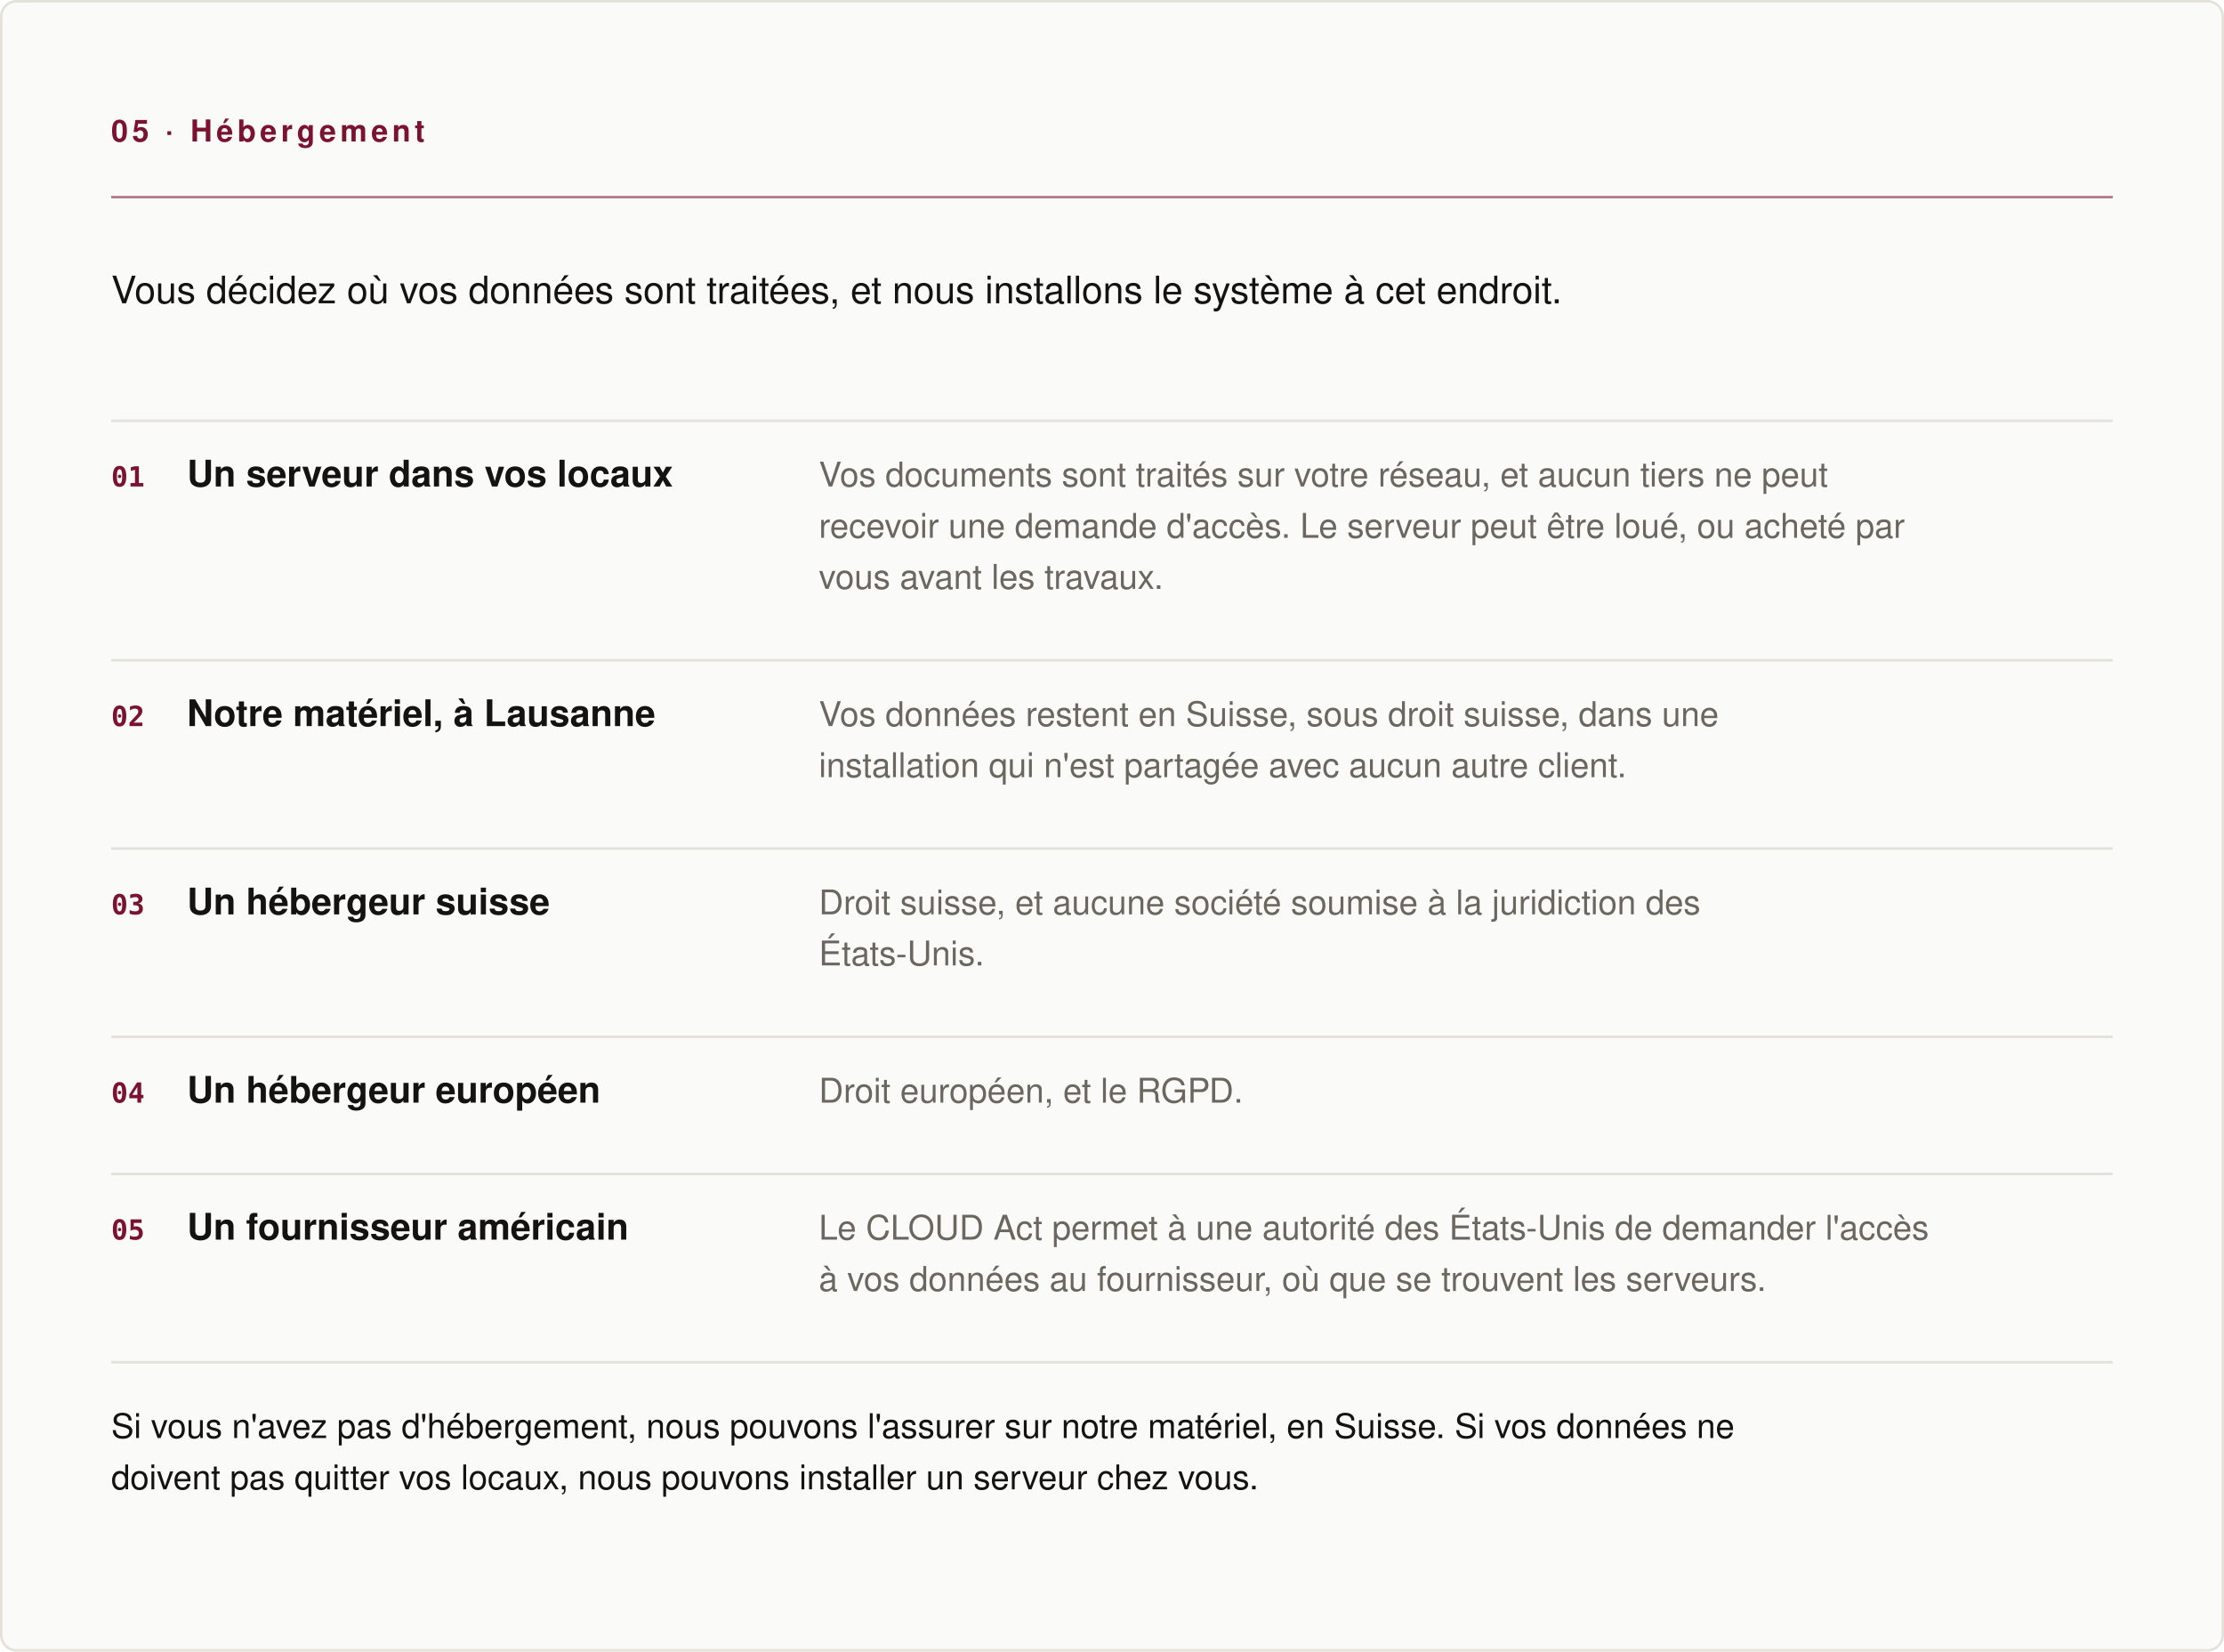
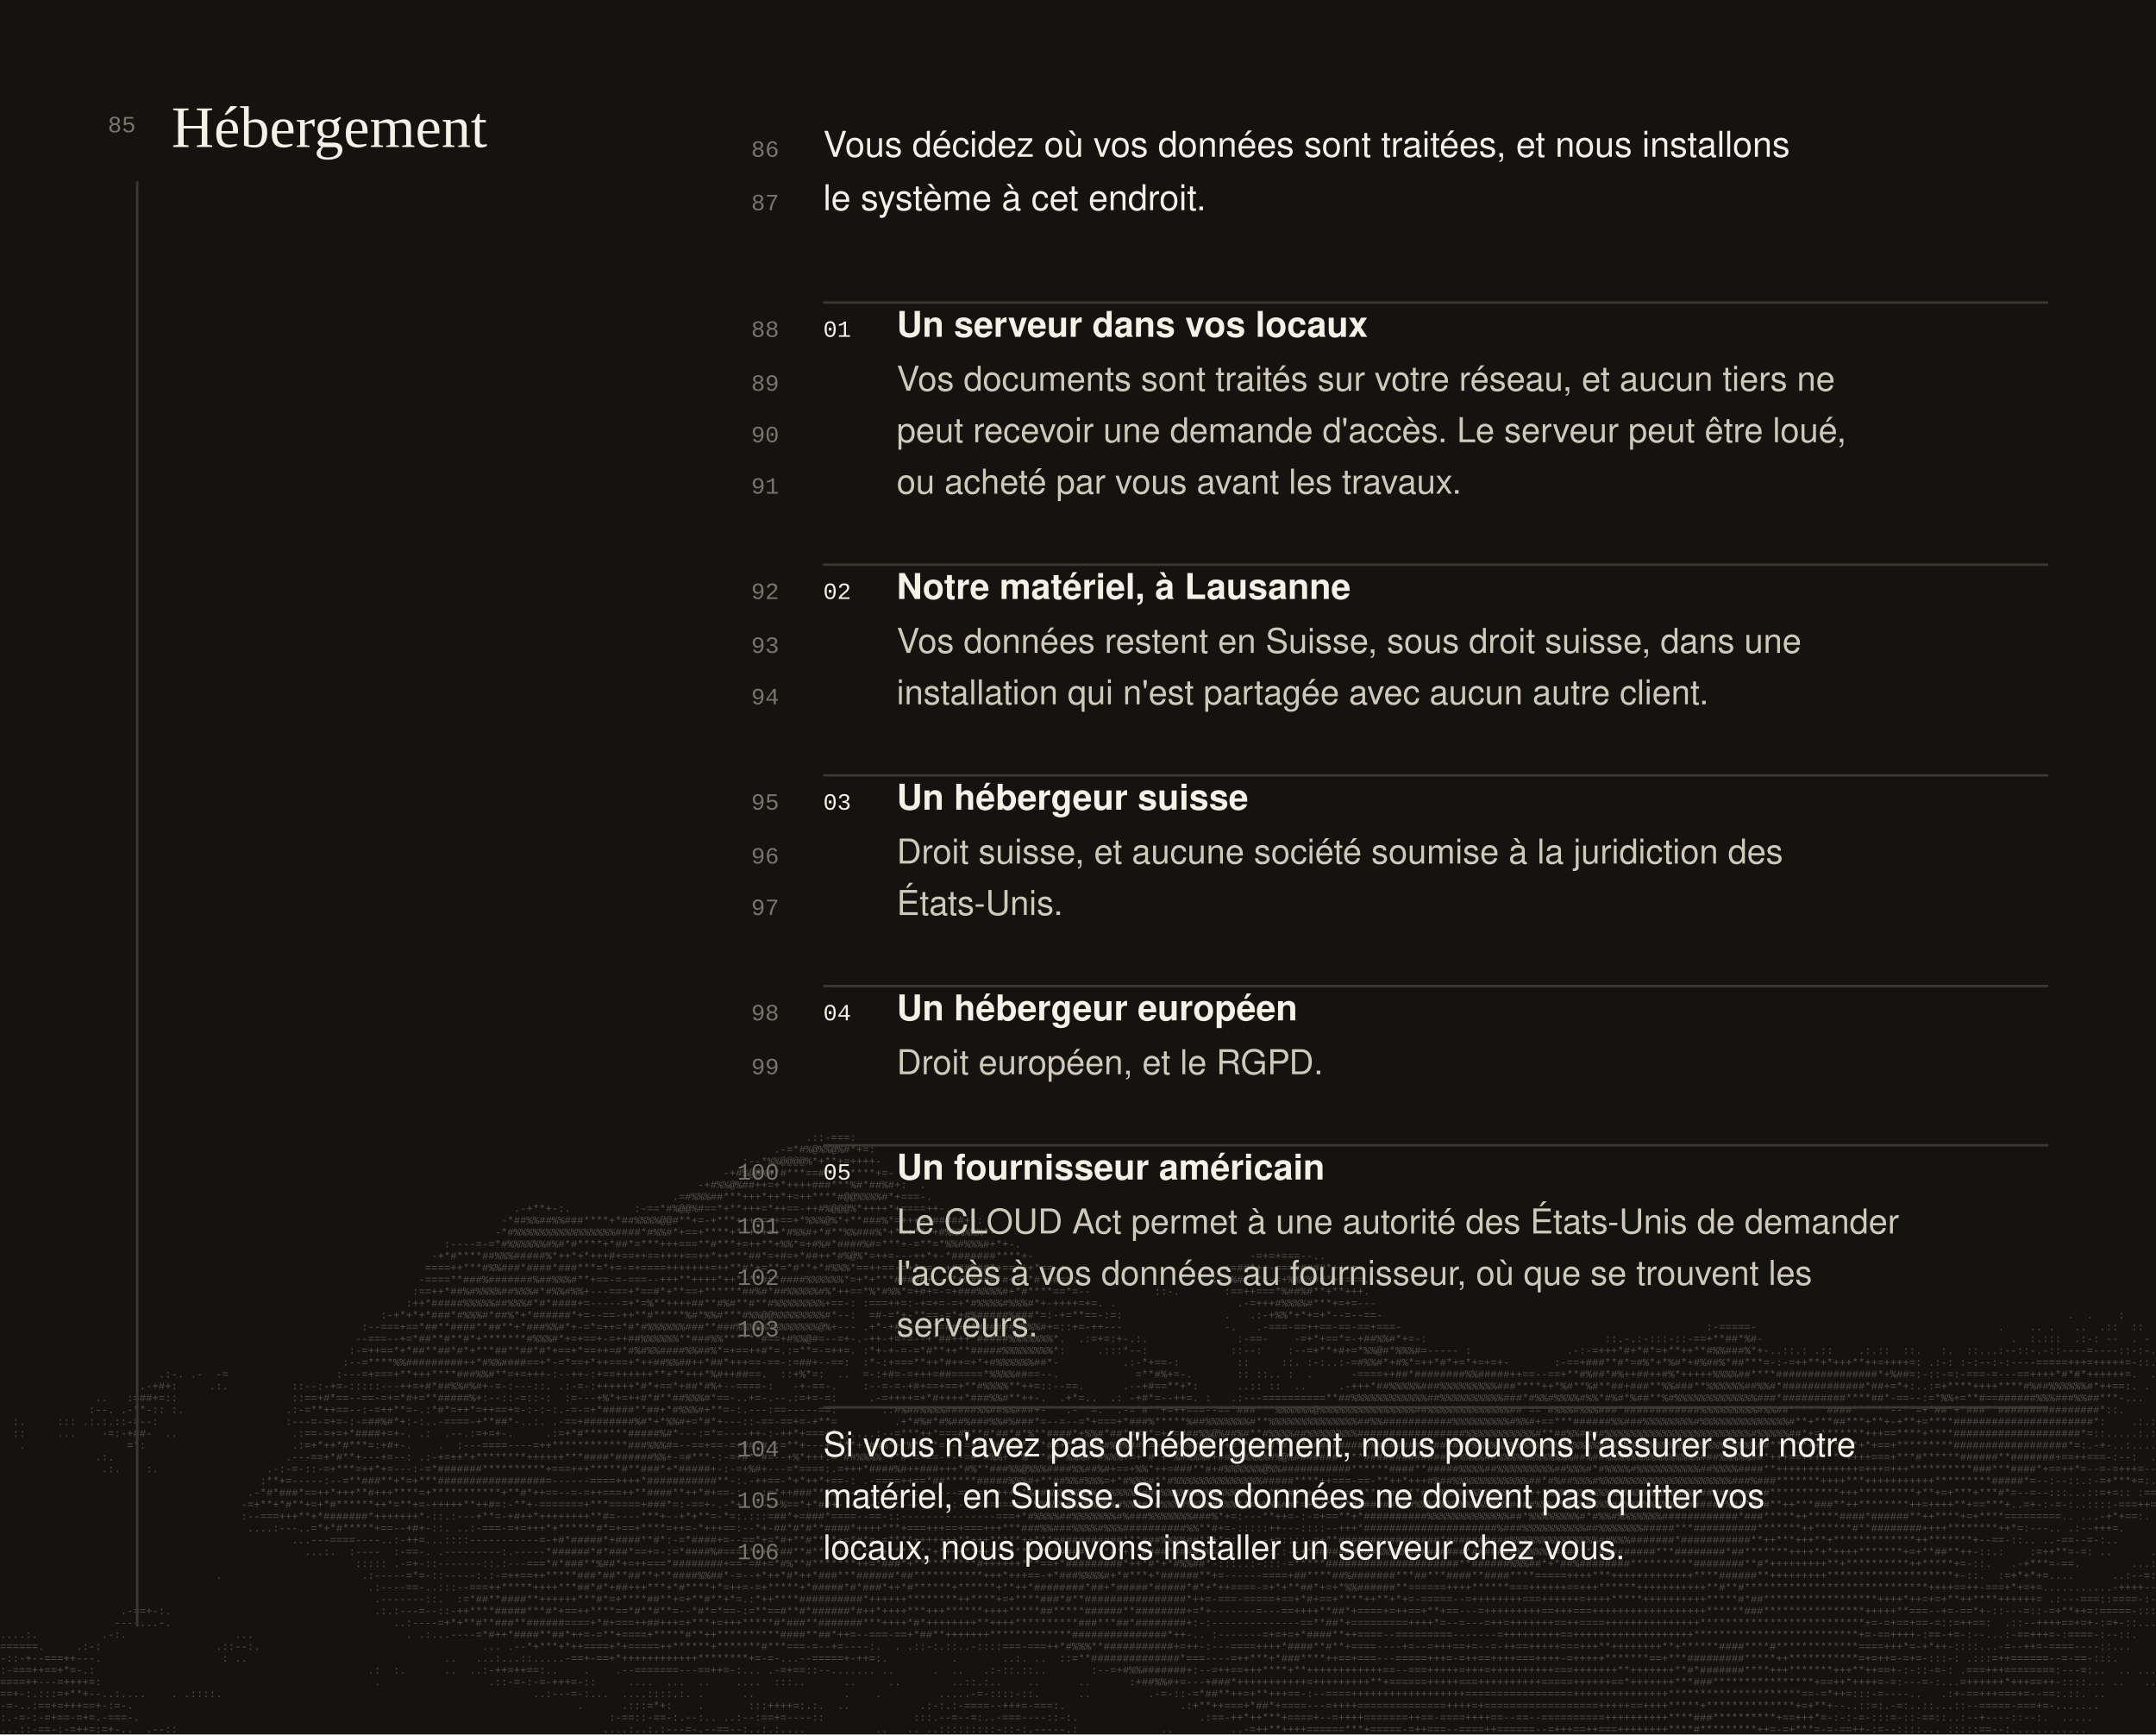
- <svg xmlns="http://www.w3.org/2000/svg" width="880" height="653.5" viewBox="0 0 880 653.5" role="img" aria-label="Hébergement">
-   <rect x="0.5" y="0.5" width="879" height="652.5" rx="6" fill="#FAFAF9" stroke="#E4E1DB" />
-   <text x="44" y="56.0" font-family="'IBM Plex Sans',-apple-system,'Segoe UI',Helvetica,Arial,sans-serif" font-size="12" font-weight="600" fill="#7A1230" text-anchor="start" letter-spacing="1.6">05 · Hébergement</text>
-   <line x1="44" y1="78" x2="836" y2="78" stroke="#7A1230" stroke-width="1" opacity=".55" />
-   <text x="44" y="120.0" font-family="'IBM Plex Sans',-apple-system,'Segoe UI',Helvetica,Arial,sans-serif" font-size="15" font-weight="400" fill="#14130F" text-anchor="start">Vous décidez où vos données sont traitées, et nous installons le système à cet endroit.</text>
-   <line x1="44" y1="166.5" x2="836" y2="166.5" stroke="#E4E1DB" />
-   <text x="44" y="192.5" font-family="'IBM Plex Mono',ui-monospace,SFMono-Regular,Menlo,Consolas,monospace" font-size="11" font-weight="600" fill="#7A1230" text-anchor="start">01</text>
-   <text x="74" y="192.5" font-family="'IBM Plex Sans',-apple-system,'Segoe UI',Helvetica,Arial,sans-serif" font-size="14.5" font-weight="600" fill="#14130F" text-anchor="start">Un serveur dans vos locaux</text>
-   <text x="324" y="192.5" font-family="'IBM Plex Sans',-apple-system,'Segoe UI',Helvetica,Arial,sans-serif" font-size="13.5" font-weight="400" fill="#6B675F" text-anchor="start">Vos documents sont traités sur votre réseau, et aucun tiers ne peut</text>
-   <text x="324" y="212.8" font-family="'IBM Plex Sans',-apple-system,'Segoe UI',Helvetica,Arial,sans-serif" font-size="13.5" font-weight="400" fill="#6B675F" text-anchor="start">recevoir une demande d'accès. Le serveur peut être loué, ou acheté par</text>
-   <text x="324" y="233.0" font-family="'IBM Plex Sans',-apple-system,'Segoe UI',Helvetica,Arial,sans-serif" font-size="13.5" font-weight="400" fill="#6B675F" text-anchor="start">vous avant les travaux.</text>
-   <line x1="44" y1="261.25" x2="836" y2="261.25" stroke="#E4E1DB" />
-   <text x="44" y="287.3" font-family="'IBM Plex Mono',ui-monospace,SFMono-Regular,Menlo,Consolas,monospace" font-size="11" font-weight="600" fill="#7A1230" text-anchor="start">02</text>
-   <text x="74" y="287.3" font-family="'IBM Plex Sans',-apple-system,'Segoe UI',Helvetica,Arial,sans-serif" font-size="14.5" font-weight="600" fill="#14130F" text-anchor="start">Notre matériel, à Lausanne</text>
-   <text x="324" y="287.3" font-family="'IBM Plex Sans',-apple-system,'Segoe UI',Helvetica,Arial,sans-serif" font-size="13.5" font-weight="400" fill="#6B675F" text-anchor="start">Vos données restent en Suisse, sous droit suisse, dans une</text>
-   <text x="324" y="307.5" font-family="'IBM Plex Sans',-apple-system,'Segoe UI',Helvetica,Arial,sans-serif" font-size="13.5" font-weight="400" fill="#6B675F" text-anchor="start">installation qui n'est partagée avec aucun autre client.</text>
-   <line x1="44" y1="335.75" x2="836" y2="335.75" stroke="#E4E1DB" />
-   <text x="44" y="361.8" font-family="'IBM Plex Mono',ui-monospace,SFMono-Regular,Menlo,Consolas,monospace" font-size="11" font-weight="600" fill="#7A1230" text-anchor="start">03</text>
-   <text x="74" y="361.8" font-family="'IBM Plex Sans',-apple-system,'Segoe UI',Helvetica,Arial,sans-serif" font-size="14.5" font-weight="600" fill="#14130F" text-anchor="start">Un hébergeur suisse</text>
-   <text x="324" y="361.8" font-family="'IBM Plex Sans',-apple-system,'Segoe UI',Helvetica,Arial,sans-serif" font-size="13.5" font-weight="400" fill="#6B675F" text-anchor="start">Droit suisse, et aucune société soumise à la juridiction des</text>
-   <text x="324" y="382.0" font-family="'IBM Plex Sans',-apple-system,'Segoe UI',Helvetica,Arial,sans-serif" font-size="13.5" font-weight="400" fill="#6B675F" text-anchor="start">États-Unis.</text>
-   <line x1="44" y1="410.25" x2="836" y2="410.25" stroke="#E4E1DB" />
-   <text x="44" y="436.3" font-family="'IBM Plex Mono',ui-monospace,SFMono-Regular,Menlo,Consolas,monospace" font-size="11" font-weight="600" fill="#7A1230" text-anchor="start">04</text>
-   <text x="74" y="436.3" font-family="'IBM Plex Sans',-apple-system,'Segoe UI',Helvetica,Arial,sans-serif" font-size="14.5" font-weight="600" fill="#14130F" text-anchor="start">Un hébergeur européen</text>
-   <text x="324" y="436.3" font-family="'IBM Plex Sans',-apple-system,'Segoe UI',Helvetica,Arial,sans-serif" font-size="13.5" font-weight="400" fill="#6B675F" text-anchor="start">Droit européen, et le RGPD.</text>
-   <line x1="44" y1="464.5" x2="836" y2="464.5" stroke="#E4E1DB" />
-   <text x="44" y="490.5" font-family="'IBM Plex Mono',ui-monospace,SFMono-Regular,Menlo,Consolas,monospace" font-size="11" font-weight="600" fill="#7A1230" text-anchor="start">05</text>
-   <text x="74" y="490.5" font-family="'IBM Plex Sans',-apple-system,'Segoe UI',Helvetica,Arial,sans-serif" font-size="14.5" font-weight="600" fill="#14130F" text-anchor="start">Un fournisseur américain</text>
-   <text x="324" y="490.5" font-family="'IBM Plex Sans',-apple-system,'Segoe UI',Helvetica,Arial,sans-serif" font-size="13.5" font-weight="400" fill="#6B675F" text-anchor="start">Le CLOUD Act permet à une autorité des États-Unis de demander l'accès</text>
-   <text x="324" y="510.8" font-family="'IBM Plex Sans',-apple-system,'Segoe UI',Helvetica,Arial,sans-serif" font-size="13.5" font-weight="400" fill="#6B675F" text-anchor="start">à vos données au fournisseur, où que se trouvent les serveurs.</text>
-   <line x1="44" y1="539" x2="836" y2="539" stroke="#E4E1DB" />
-   <text x="44" y="569.0" font-family="'IBM Plex Sans',-apple-system,'Segoe UI',Helvetica,Arial,sans-serif" font-size="13.5" font-weight="400" fill="#14130F" text-anchor="start">Si vous n'avez pas d'hébergement, nous pouvons l'assurer sur notre matériel, en Suisse. Si vos données ne</text>
-   <text x="44" y="589.3" font-family="'IBM Plex Sans',-apple-system,'Segoe UI',Helvetica,Arial,sans-serif" font-size="13.5" font-weight="400" fill="#14130F" text-anchor="start">doivent pas quitter vos locaux, nous pouvons installer un serveur chez vous.</text>
+ <svg xmlns="http://www.w3.org/2000/svg" width="880" height="708" viewBox="0 0 880 708" role="img" aria-label="05 · Hébergement">
+   <rect x="0" y="0" width="880" height="708" fill="#14130F" />
+   <text x="0" y="465.71" font-family="'IBM Plex Mono',ui-monospace,SFMono-Regular,Menlo,Consolas,'Liberation Mono',monospace" font-size="4.314" fill="rgba(245,241,230,.28)" xml:space="preserve" textLength="349.41" lengthAdjust="spacingAndGlyphs">                                                                                                                               .::-===:</text>
+   <text x="0" y="470.54" font-family="'IBM Plex Mono',ui-monospace,SFMono-Regular,Menlo,Consolas,'Liberation Mono',monospace" font-size="4.314" fill="rgba(245,241,230,.28)" xml:space="preserve" textLength="357.18" lengthAdjust="spacingAndGlyphs">                                                                                                                          .-=*#%@%%@%#*+=:</text>
+   <text x="0" y="475.37" font-family="'IBM Plex Mono',ui-monospace,SFMono-Regular,Menlo,Consolas,'Liberation Mono',monospace" font-size="4.314" fill="rgba(245,241,230,.28)" xml:space="preserve" textLength="359.76" lengthAdjust="spacingAndGlyphs">                                                                                                                     :--*%%@@@@%*+**+=++++-</text>
+   <text x="0" y="480.20" font-family="'IBM Plex Mono',ui-monospace,SFMono-Regular,Menlo,Consolas,'Liberation Mono',monospace" font-size="4.314" fill="rgba(245,241,230,.28)" xml:space="preserve" textLength="364.94" lengthAdjust="spacingAndGlyphs">                                                                                                                  -+#%@@%#*#***==#***+****+=-</text>
+   <text x="0" y="485.03" font-family="'IBM Plex Mono',ui-monospace,SFMono-Regular,Menlo,Consolas,'Liberation Mono',monospace" font-size="4.314" fill="rgba(245,241,230,.28)" xml:space="preserve" textLength="377.88" lengthAdjust="spacingAndGlyphs">                                                                                                              -+#%%@%##++=+*++++###***%#*##%#+:  .</text>
+   <text x="0" y="489.86" font-family="'IBM Plex Mono',ui-monospace,SFMono-Regular,Menlo,Consolas,'Liberation Mono',monospace" font-size="4.314" fill="rgba(245,241,230,.28)" xml:space="preserve" textLength="380.47" lengthAdjust="spacingAndGlyphs">                                                                                                          .=#%%%##***+++*++*+=++****#@@%%%%#*+===-.</text>
+   <text x="0" y="494.69" font-family="'IBM Plex Mono',ui-monospace,SFMono-Regular,Menlo,Consolas,'Liberation Mono',monospace" font-size="4.314" fill="rgba(245,241,230,.28)" xml:space="preserve" textLength="388.24" lengthAdjust="spacingAndGlyphs">                                                                                 .-+**+-:.          :-==*#%@@%#==*+**+++=*++==-++#%@@@%*++++*+====++-.</text>
+   <text x="0" y="499.53" font-family="'IBM Plex Mono',ui-monospace,SFMono-Regular,Menlo,Consolas,'Liberation Mono',monospace" font-size="4.314" fill="rgba(245,241,230,.28)" xml:space="preserve" textLength="401.18" lengthAdjust="spacingAndGlyphs">                                                                               -*##%%##%%###****+*##%%%%@@#**+=-+***+++===+==+*%%%@%*+**###%*=+++=+#####+-:</text>
+   <text x="0" y="504.36" font-family="'IBM Plex Mono',ui-monospace,SFMono-Regular,Menlo,Consolas,'Liberation Mono',monospace" font-size="4.314" fill="rgba(245,241,230,.28)" xml:space="preserve" textLength="406.35" lengthAdjust="spacingAndGlyphs">                                                                              -*#%%%%%%%%%%%%%%%%####*#%%#*+==+****+**+++=+*#%%#+*#**%%###%*+*++**++#%%%%%%*-</text>
+   <text x="0" y="509.19" font-family="'IBM Plex Mono',ui-monospace,SFMono-Regular,Menlo,Consolas,'Liberation Mono',monospace" font-size="4.314" fill="rgba(245,241,230,.28)" xml:space="preserve" textLength="416.71" lengthAdjust="spacingAndGlyphs">                                                                      :----=-=*#%%%%%%#%#*#****+*##*=***+++===**#***+=++**+%%*=+#%#*####%#=***+-=**=*%%#%%%#+*+-.</text>
+   <text x="0" y="514.02" font-family="'IBM Plex Mono',ui-monospace,SFMono-Regular,Menlo,Consolas,'Liberation Mono',monospace" font-size="4.314" fill="rgba(245,241,230,.28)" xml:space="preserve" textLength="540.94" lengthAdjust="spacingAndGlyphs">                                                                    -+*#****##%%%#####%*++*+*+++#+==++==++++==++*++***##*=+#=+*##++*#%@%*=++=---++*+-*#######****+-                                  -=+=+===--..</text>
+   <text x="0" y="518.85" font-family="'IBM Plex Mono',ui-monospace,SFMono-Regular,Menlo,Consolas,'Liberation Mono',monospace" font-size="4.314" fill="rgba(245,241,230,.28)" xml:space="preserve" textLength="553.88" lengthAdjust="spacingAndGlyphs">                                                                   ====++***#%%###*####*###***=*+=-=+====+++++++=++**#*+=**=*#**+*#%%%*==++==-=+*==--+###%##*+==+++*==-:.                        :=##*++-===#####*+++=</text>
+   <text x="0" y="523.68" font-family="'IBM Plex Mono',ui-monospace,SFMono-Regular,Menlo,Consolas,'Liberation Mono',monospace" font-size="4.314" fill="rgba(245,241,230,.28)" xml:space="preserve" textLength="559.06" lengthAdjust="spacingAndGlyphs">                                                                  -====**###%#######%##%%%#**+==-=-===--+++**++++*++*+**##*####%%%%%%*=+*+***#####+--**#%####*#++#*#*##==:.                    :-*%#+**=-=+%%%%##*+====.</text>
+   <text x="0" y="528.51" font-family="'IBM Plex Mono',ui-monospace,SFMono-Regular,Menlo,Consolas,'Liberation Mono',monospace" font-size="4.314" fill="rgba(245,241,230,.28)" xml:space="preserve" textLength="559.06" lengthAdjust="spacingAndGlyphs">                                                                 :==++*##%#%%%%##%%%#*#%%#%%+---===+*==#*+**==+******##%#*##%%%%%#%*++==*%*#%%*=+#+=-=+###%%%%#+*#****==*=--          ::-.       :==++===*%##%#**+**+++.</text>
+   <text x="0" y="533.35" font-family="'IBM Plex Mono',ui-monospace,SFMono-Regular,Menlo,Consolas,'Liberation Mono',monospace" font-size="4.314" fill="rgba(245,241,230,.28)" xml:space="preserve" textLength="561.65" lengthAdjust="spacingAndGlyphs">                                                                :++*#####%%%%%##%%%#*#*####+=-----=+*=%**++++##**#%#**#**#%%%%%%%%+==-: :===++=:-+=+=-=+*#%%%%#%%%#*+-++++=+=. .                   .-=+++#%%%%#***+=+=---</text>
+   <text x="0" y="538.18" font-family="'IBM Plex Mono',ui-monospace,SFMono-Regular,Menlo,Consolas,'Liberation Mono',monospace" font-size="4.314" fill="rgba(245,241,230,.28)" xml:space="preserve" textLength="867.06" lengthAdjust="spacingAndGlyphs">                                                            :-+*+*+*###*#%%%#*##%*+*######*+=--==-++**#*****%#*%%#***#%%@@%%%%%%%%#*--:  =#-=*+-**==-=*+#%#####%###*=:-+=**==-:=:                .   .:-+%%*+*+=+*--=--==-                                                                                                            .  .    :</text>
+   <text x="0" y="543.01" font-family="'IBM Plex Mono',ui-monospace,SFMono-Regular,Menlo,Consolas,'Liberation Mono',monospace" font-size="4.314" fill="rgba(245,241,230,.28)" xml:space="preserve" textLength="874.82" lengthAdjust="spacingAndGlyphs">                                                         :--===+==*##**####**##**+*###%%#*+-=*=++=*#*#%%%%%%###**###%%%%%#%%%%%%%@%+--- .+*-+#==+-=*=##+#*######%%%%#+=::+=-++---                -.   .-===-==++==-==-==+===-                                                :-=====-                                      .    .. .   ..  .::  ::</text>
+   <text x="0" y="547.84" font-family="'IBM Plex Mono',ui-monospace,SFMono-Regular,Menlo,Consolas,'Liberation Mono',monospace" font-size="4.314" fill="rgba(245,241,230,.28)" xml:space="preserve" textLength="877.41" lengthAdjust="spacingAndGlyphs">                                                        --===--+=*##**#**#*+*******#%%%#*+=+==+-=++##%%%%%%**###%%******#==+#%%@#=--=+-.-++-+=-=--+*##+++*#####%%%%%%%*.  .:=+=:+-.:.              :-==-    -=+*+==*=-+##%%#*+=-:                            ::.-.:-:::-::-==+**##*%#-                                       .  :.:::  .:-: --  . -</text>
+   <text x="0" y="552.67" font-family="'IBM Plex Mono',ui-monospace,SFMono-Regular,Menlo,Consolas,'Liberation Mono',monospace" font-size="4.314" fill="rgba(245,241,230,.28)" xml:space="preserve" textLength="880.00" lengthAdjust="spacingAndGlyphs">                                                       :-=++==*+*##**##*#*+***##**##*#*+==+*==++=#*#%#%%####%%##%*=+==++#*=.:=**=-=++=. :*+-+-=-=*#**++**#####%%%%%%%%*:     .:::*--:             ::--:    :--=+**+#+=*%%@#*%%%#=----- :               .-:-=+++*#+*#*=+**++**#%%###%*+-..::.: .::    .:.::  ::.   :.  ::...:--::-.-::----=----::-:-.</text>
+   <text x="0" y="557.50" font-family="'IBM Plex Mono',ui-monospace,SFMono-Regular,Menlo,Consolas,'Liberation Mono',monospace" font-size="4.314" fill="rgba(245,241,230,.28)" xml:space="preserve" textLength="880.00" lengthAdjust="spacingAndGlyphs">                                                      :--=****%%#########++*#%%####==+*-=*==+*++===+*++##%%##++*##*+++==-==-:=##+--==:  :*-:+===**++*#++=+*+#%%%%%%##*-          .:-*+==-:         ::     ::. :-:..:-=#%%#*+#%*=++*#*+=*+=+=+-       :-==+###**#*=#%*+*%#*+#%##%*##***=-:-=++**+*+++**++=++++=: .:-: :-:--:-:----=====+++=+++++=-::.</text>
+   <text x="0" y="562.33" font-family="'IBM Plex Mono',ui-monospace,SFMono-Regular,Menlo,Consolas,'Liberation Mono',monospace" font-size="4.314" fill="rgba(245,241,230,.28)" xml:space="preserve" textLength="880.00" lengthAdjust="spacingAndGlyphs">                         .:-. .-  -=                 :---=+===+**+++****###%%#**=+=+++-:--++-:+==++++++**+**+++*%#++##==.  ::+%*=:  ..  =-:+#=-=+++=##=====*%%%%##==--.            =**#%+=-.       :: ::.. :  .      -====++##*########%%#####++==--==+**#%##*#%++##++#%*+++++%%%%##****################*+%##=:-::-=:-===-=---==++++*#*#*++++++=.  .</text>
+   <text x="0" y="567.17" font-family="'IBM Plex Mono',ui-monospace,SFMono-Regular,Menlo,Consolas,'Liberation Mono',monospace" font-size="4.314" fill="rgba(245,241,230,.28)" xml:space="preserve" textLength="877.41" lengthAdjust="spacingAndGlyphs">                      .-+#+:     .:.          ::--:-+=-:::::---++=+#*##%%#%#+-=-:---::. .:-=-:++++++*#*+==*+##*#%+--====-:   -+-==-.    :--=-=-+#+==+==+**#%%%%**++=::--==.      .--+#==**+*:      ..:: ::  ..     .-+++*##%%%%%###%%%%%%%%%###****++*%#**%#**##+###**%%###**%%%%%%##%%#*#############*##+=*+:..:=+****++++****#%##%%%%%%#*++==:. .</text>
+   <text x="0" y="572.00" font-family="'IBM Plex Mono',ui-monospace,SFMono-Regular,Menlo,Consolas,'Liberation Mono',monospace" font-size="4.314" fill="rgba(245,241,230,.28)" xml:space="preserve" textLength="874.82" lengthAdjust="spacingAndGlyphs">               ..   :=##+=::                  ::==+#*==--==-=+=*#+=**#####%+:--::-=::-:  :=---+%*+=++#*#**##%%%#*==-..+=-.--.:=+=-=:     .-=++++=+*#++++*###%%#**++-.  .+*=..  .: -+#*=--++=. :   .:---==========**##%%%%%%%%%%%%##%%%%%%%%%%###*#%%#%%%%#%%*#%#*%##**%#%%%%%%%%%%%%%###*##########****##*-==--:=*%%+=**#==######%%%###%%##***-...</text>
+   <text x="0" y="576.83" font-family="'IBM Plex Mono',ui-monospace,SFMono-Regular,Menlo,Consolas,'Liberation Mono',monospace" font-size="4.314" fill="rgba(245,241,230,.28)" xml:space="preserve" textLength="867.06" lengthAdjust="spacingAndGlyphs">              :--. .-**-:: :.                .:-=**++==--:-=++**=-.:*#*=++*=++==+=-:-:-:.-=-=+*#####**##+*#%%%#+**=-:.---:==-----==:       ::#%##%%%%#####%%##%%###+-   .-**=.  :-=*#**+=++===--==*###***%%%%%%@%%%%%%%%%%%%%%%##%%%%%%%%%%%%%##*==*#%%%#%%%###*############%%%%%%%%%#%%##******####******--**=+*##*+*###**################*::.</text>
+   <text x="0" y="581.66" font-family="'IBM Plex Mono',ui-monospace,SFMono-Regular,Menlo,Consolas,'Liberation Mono',monospace" font-size="4.314" fill="rgba(245,241,230,.28)" xml:space="preserve" textLength="880.00" lengthAdjust="spacingAndGlyphs">  :.     ::: .:.:.::-=--:                    :---=-=+=-:-=##%#*+:-:..-====-+**##*-..:. .-==+########%#*+*%%#+=*#*+---::-==-==+=-+**=         .+*#%#*#%##%###%%#%###*=--=--=*+===+*###%*****%##%%%%%%%#**%%%%%%%%%%%%%%##%%###########%%%%%%%%%#%%#+==***######%%###%%%%%%%%#%%%%%%%%%%%%%%#**+***##***+**+-+**+=****######################*:    .:.:</text>
+   <text x="0" y="586.49" font-family="'IBM Plex Mono',ui-monospace,SFMono-Regular,Menlo,Consolas,'Liberation Mono',monospace" font-size="4.314" fill="rgba(245,241,230,.28)" xml:space="preserve" textLength="880.00" lengthAdjust="spacingAndGlyphs">  ::     ...    -=:-+##-  ..                  .:==-=+=+*####+=+-. .:  .--.:=+=+-.     .:=+*#*******#####%#*---:=*=----++-:-++*+===+*-.....:--=***++*===#%**#*##*#*%**####*+%%#*##*###*=++=###%%@%##%#**#%%%%##%%%%%%%%#################%%%%%%%%%%%#**##%%####%%%%%%%%%%%%%%%%%%%%%%%#%%%%%##*+=*******+++==****+****####################*=::.....:.:</text>
+   <text x="0" y="591.32" font-family="'IBM Plex Mono',ui-monospace,SFMono-Regular,Menlo,Consolas,'Liberation Mono',monospace" font-size="4.314" fill="rgba(245,241,230,.28)" xml:space="preserve" textLength="880.00" lengthAdjust="spacingAndGlyphs">   .                =*:                       .:=+*++*#***=:+#+-.    .  :---====----=++************###%%%#=--==+==-=+##*#-:=**+---+****+*##%*+*%*--*=---=+*+###*+*#**##+**#%%%#%@%##+=++=#%%#%%*++=***#%#*#***##########%###############%%%%%%%%%%%%%%%%%%%%%%%%%%%%%%%%%%%%%%%%%%%%%##******++******+*+==+*********##################*=:.-+-..:....</text>
+   <text x="0" y="596.15" font-family="'IBM Plex Mono',ui-monospace,SFMono-Regular,Menlo,Consolas,'Liberation Mono',monospace" font-size="4.314" fill="rgba(245,241,230,.28)" xml:space="preserve" textLength="880.00" lengthAdjust="spacingAndGlyphs">               .:.                           .---==+*#**+---+=--: .:-+=++*+********++++++***####*######%%+-=#***-:-=+#**#=--+%*+++:=*##%%%%*+*#*=-==----=#*=%%+**%***##*%%%#*#%%%+=+*#*+*%#%%%#+##%%%%%%#%@%#######****###############%%%%##%%%%%%%%%%%%##%##%%%%%%%%%%%%%%%###%%%%%##*+++==+++****++++===+***#******######**#######+==++===-:--:  .</text>
+   <text x="0" y="600.99" font-family="'IBM Plex Mono',ui-monospace,SFMono-Regular,Menlo,Consolas,'Liberation Mono',monospace" font-size="4.314" fill="rgba(245,241,230,.28)" xml:space="preserve" textLength="880.00" lengthAdjust="spacingAndGlyphs">                .:.    :.                 .-:-=-::-=+***=++*+=---:-=*#######**********+===+++*****#**###*+*#####+-:-=+%#+---=*====:.=+++*####%#++###+++*#%**###%%@%%%####%%##%#+==+%%*++=###**#+#%%%%%%@%%###########******####**#####%%%%##%%%%%%%%%##%%%#*#%%%%#%%%%%%%%%%##%%%%####**+++++++++++++=+++=+++**********###***####*+==++*=--=-=+++=--</text>
+   <text x="0" y="605.82" font-family="'IBM Plex Mono',ui-monospace,SFMono-Regular,Menlo,Consolas,'Liberation Mono',monospace" font-size="4.314" fill="rgba(245,241,230,.28)" xml:space="preserve" textLength="880.00" lengthAdjust="spacingAndGlyphs">                                         :**+=-----:--=**###**+*=+***#################=------====++++*###########**-:.-++==-*+*++*+==-: .-====++==*##*****#####%%%#+**##%%#%%%=+*#%%%#**#%%%%%%%%%%%%%%#####****++===-==-**++*+++#%##%%%%%%%%%%%%##*#%##%%%#%%%%%%%%%%%%%%%%%%%%%###%###*******++++***+++++++++++*********#####*=--:--::.:-=+***+=:.</text>
+   <text x="0" y="610.65" font-family="'IBM Plex Mono',ui-monospace,SFMono-Regular,Menlo,Consolas,'Liberation Mono',monospace" font-size="4.314" fill="rgba(245,241,230,.28)" xml:space="preserve" textLength="880.00" lengthAdjust="spacingAndGlyphs">                                       .-*#*###*==++*+++**#+++****=+***********+**#*++==--=-=++===++**####**++*#+==-:  .:=*++###***#+--: .::::::::-----====++++++*%##%%%%%%%%#*%%%%%###%%%%%%%%%%%%%#*++***#*=++--===+***#####**###%%%%%%%%%%%#**++*%%%#%%%%%%%%%%%%%%%%%%%############***********+++*********+**+=+***+***#*=--=--:::...::=+=:: :==</text>
+   <text x="0" y="615.48" font-family="'IBM Plex Mono',ui-monospace,SFMono-Regular,Menlo,Consolas,'Liberation Mono',monospace" font-size="4.314" fill="rgba(245,241,230,.28)" xml:space="preserve" textLength="880.00" lengthAdjust="spacingAndGlyphs">                                      -=+**+*#**+=+*#******++*=**+=-+++++**++#=:-**+-=======+***=====+###*=:-==+-.-*+. :--+%==*+*##+-:----::::--------:--=========*%%%%%#%%%%%%%#%%##*#%%%#%%%%#%%%**=+%%%##*=+++*++*##########%%%%%%%%%%%%%%%####%%%#%%%%#%%%##%%%%%%%%%#######%#**###**++***###**++********++=++++**+==***+..=+-:-=-:..::::-===++=</text>
+   <text x="0" y="620.31" font-family="'IBM Plex Mono',ui-monospace,SFMono-Regular,Menlo,Consolas,'Liberation Mono',monospace" font-size="4.314" fill="rgba(245,241,230,.28)" xml:space="preserve" textLength="877.41" lengthAdjust="spacingAndGlyphs">                                      :--===+++**+*#######*+++++++*-::.:---+**=-+#++*++++++++**#=----***+--+*+**=-*=:.:::=##*+=###*====--==-::---------------===+*#%%%%##%%%%%%%#%###%%%%%%%###%*+=:---**++=-:-=+==**+*##########%%%%%%%%%%%%%##*%%%%%%%%#*#%%#%%%%%%%############*###*****++*****####*######**++****+=+****=========.. ...-+*+==:.</text>
+   <text x="0" y="625.14" font-family="'IBM Plex Mono',ui-monospace,SFMono-Regular,Menlo,Consolas,'Liberation Mono',monospace" font-size="4.314" fill="rgba(245,241,230,.28)" xml:space="preserve" textLength="867.06" lengthAdjust="spacingAndGlyphs">                                       ....:---..=*+*#*****+==--+#+-::. ..:-===-=+=+++*+******#*=+==+****=++=-*+++==:--*+-##*#*#**####*++++***+===+++==+===+++***###%%###%%%%#%%%##########%%**#+=-:::::++---::::--+++*#####################%###%%%%%%%%%%##%%%%%%%#####***##########*******++******#**########++++********++*=:---.. .:--+++=.</text>
+   <text x="0" y="629.97" font-family="'IBM Plex Mono',ui-monospace,SFMono-Regular,Menlo,Consolas,'Liberation Mono',monospace" font-size="4.314" fill="rgba(245,241,230,.28)" xml:space="preserve" textLength="864.47" lengthAdjust="spacingAndGlyphs">                                              ...---====----..:-++=...::::-----------=-+#*#####*+####**#*:-=*####+=--==*+=*#+**#****+=*#*=-=****+++++++**+++*****++***###########***###%%%%##**+*=:.:..-+=::::-=+**################*##########%%%%%%%%%%%%%%##%%%#######*###########**++***+++**+*************++*******+--==-::.. ..-==--=-:..</text>
+   <text x="0" y="634.80" font-family="'IBM Plex Mono',ui-monospace,SFMono-Regular,Menlo,Consolas,'Liberation Mono',monospace" font-size="4.314" fill="rgba(245,241,230,.28)" xml:space="preserve" textLength="880.00" lengthAdjust="spacingAndGlyphs">                                                ...:.  :----  :-==-. .---------:.-----*######*#*###*==+=-:=*####%#====*++**##**#****+=***--+*******+*+++**++***********####****#*+**####*####%%=::.    .:.:--+*##########%%%%%#########*#######%%%%%%####***#%#######***########*##*******++++*+*++++*******+=+**##**++-::.:    :=++**=-=: ..      .</text>
+   <text x="0" y="639.64" font-family="'IBM Plex Mono',ui-monospace,SFMono-Regular,Menlo,Consolas,'Liberation Mono',monospace" font-size="4.314" fill="rgba(245,241,230,.28)" xml:space="preserve" textLength="880.00" lengthAdjust="spacingAndGlyphs">                                                        ::::: .-=+-::-------::.:---===*#*###**%##*+=++===*########+==-=#+=*#%**#*******++=*###*+**********#++++++***==+*#########*++*#*+*#%%##*-:::..:-:::-=*****#####################**######%%%##*+*##%########**********########**#*+++++++++**+**********++*****+=-::.   .-+***=-==.        ...:</text>
+   <text x="0" y="644.47" font-family="'IBM Plex Mono',ui-monospace,SFMono-Regular,Menlo,Consolas,'Liberation Mono',monospace" font-size="4.314" fill="rgba(245,241,230,.28)" xml:space="preserve" textLength="880.00" lengthAdjust="spacingAndGlyphs">                                  .                      .:-----=*=-::-----:.:-=++==++*****###*##**##**+**####%%##*-=--+*++*#*++*###***######*##***********+++*+++==-+*###%%%%#+*#***+*######**+=------====+##****##%#######***##***####**####****=====++++***+++++++++++++****######**+++++++++********************+-::.  :=+*+*+=....      ..:--=:</text>
+   <text x="0" y="649.30" font-family="'IBM Plex Mono',ui-monospace,SFMono-Regular,Menlo,Consolas,'Liberation Mono',monospace" font-size="4.314" fill="rgba(245,241,230,.28)" xml:space="preserve" textLength="880.00" lengthAdjust="spacingAndGlyphs">                                                          .:----==-..:::--===++*****++++***##*#*+##+++***+*#****+*=++=-=+*****+*#####*#*###*++*#******+******+**++*########*##+*#####*#####*#*+*++====-=+*+**##*+=+*%%######**======++++******===++++++==+++******+++++++++++**#**#*****************************++++==++-===+*+=+=...........-++++--</text>
+   <text x="0" y="654.13" font-family="'IBM Plex Mono',ui-monospace,SFMono-Regular,Menlo,Consolas,'Liberation Mono',monospace" font-size="4.314" fill="rgba(245,241,230,.28)" xml:space="preserve" textLength="880.00" lengthAdjust="spacingAndGlyphs">                                                           .-------::.  :=*##**####**++++++***#*=+****##**+=+**#**+*=.:*++****##########*++++++********++****+=+****###*#**################*++=-===-=====+==+*#+==+****++**+*+=-=====--=++++++++===++++++=++++*****++++++++++*****#*##******************++++*++=+=+**++****++++++= .:---===::====-:-</text>
+   <text x="0" y="658.96" font-family="'IBM Plex Mono',ui-monospace,SFMono-Regular,Menlo,Consolas,'Liberation Mono',monospace" font-size="4.314" fill="rgba(245,241,230,.28)" xml:space="preserve" textLength="880.00" lengthAdjust="spacingAndGlyphs">                   .-==+-:.                                .:.:---=--::-++****#####***#*+==++****==*#**#**=--*#*=*==-:=**==#**#*######*#++*++++***+++******++++*****##*****######**########+=*+-------=---==++++**##*+====+=++==+**+==---=+++++++++==+++===++++++++++++++++++******###****************+++++**===--+=-==*+-::---=::-=+**++=:=====-:::</text>
+   <text x="0" y="663.79" font-family="'IBM Plex Mono',ui-monospace,SFMono-Regular,Menlo,Consolas,'Liberation Mono',monospace" font-size="4.314" fill="rgba(245,241,230,.28)" xml:space="preserve" textLength="880.00" lengthAdjust="spacingAndGlyphs">                  ----...-.                                   ..:----=+*+**#**###**######====+*#+===++##+++=+***+=+++*****#*###**#######***++++*#*++++++++**++++**********###***##*########+:-:--------------==**##*+=========++++*=--=---=++=+++++++==++====+++++++++++++++**************************+=-=+==+==-=::=++==:  .::--++++==+=+-:=+-::...</text>
+   <text x="0" y="668.62" font-family="'IBM Plex Mono',ui-monospace,SFMono-Regular,Menlo,Consolas,'Liberation Mono',monospace" font-size="4.314" fill="rgba(245,241,230,.28)" xml:space="preserve" textLength="872.24" lengthAdjust="spacingAndGlyphs">....:.          .-:.                 ...                        . .:...----=*#++*####**##*++=-=**+====+*****#**++**********####**##*++=--===-==+*##**+++++++*************###############*++-.. :-------=+=+=+*####**++====--=========-------=+++++++++==+++++++++++++++++++**************************+=-==++++-:==-+=-:--...:-==+++=-:====-:--::.</text>
+   <text x="0" y="673.46" font-family="'IBM Plex Mono',ui-monospace,SFMono-Regular,Menlo,Consolas,'Liberation Mono',monospace" font-size="4.314" fill="rgba(245,241,230,.28)" xml:space="preserve" textLength="869.65" lengthAdjust="spacingAndGlyphs">======.     .:-:                  .::--:.                                   ... .--*+***+*++====+*+=====++******+*******#***===-=--+=----:.  . .::-:.::..-::::===-===++*#%%%**###########+=++-:---====++++*####**#**+====----+=--=+++==+=--=-++==+++++===+++**++++++++**+******####****#*************====+++*=-+*++-::::...-=--++=-====----::...</text>
+   <text x="0" y="678.29" font-family="'IBM Plex Mono',ui-monospace,SFMono-Regular,Menlo,Consolas,'Liberation Mono',monospace" font-size="4.314" fill="rgba(245,241,230,.28)" xml:space="preserve" textLength="864.47" lengthAdjust="spacingAndGlyphs">-::-+--===++---.                   : ..                               ..   ...:...::.....-==+-==+*++++++++++++********+=-=-...--=====+-++=:.          .       ..:. ..  ::=**##############*===----=++***+*###****++==+===---=====+++=-=++==++++===++++-=+++++*******==+***#########*****++***********=+=++=-=+=-:::-: .:::=++======--=-==-:::.</text>
+   <text x="0" y="683.12" font-family="'IBM Plex Mono',ui-monospace,SFMono-Regular,Menlo,Consolas,'Liberation Mono',monospace" font-size="4.314" fill="rgba(245,241,230,.28)" xml:space="preserve" textLength="880.00" lengthAdjust="spacingAndGlyphs">:-===++==+*=-.:                                           .:  :.      ..  ..:-++=++==:..    .    .--=======---==++=-:... .-=+==::--....... ..      .  ..   .:-::.::..       :--=+#%%#######+:--=++==+++****+**++++++++++++==--===+++++=+++=++++++++++===+++++++**+++++++**#*#######****+++*******+++**++==+-:-::-=-: .===+++========:---=:..  .. ...</text>
+   <text x="0" y="687.95" font-family="'IBM Plex Mono',ui-monospace,SFMono-Regular,Menlo,Consolas,'Liberation Mono',monospace" font-size="4.314" fill="rgba(245,241,230,.28)" xml:space="preserve" textLength="880.00" lengthAdjust="spacingAndGlyphs">====++---=++++=:                                           .                 .::-=-:-=-+++=-::     ....  ...  ..    ....  :::..      ..     ..        ..::.:..    ..      ..      :+##%%#+=---+###*+++++++++++=+++++++++**+======+++++===++++++++++=====++++++==*+++++++***###****************+==++*++++=-=:---=-:...=++++++*+++==++-::::... ..   ..</text>
+   <text x="0" y="692.78" font-family="'IBM Plex Mono',ui-monospace,SFMono-Regular,Menlo,Consolas,'Liberation Mono',monospace" font-size="4.314" fill="rgba(245,241,230,.28)" xml:space="preserve" textLength="859.29" lengthAdjust="spacingAndGlyphs">==+-:.:::=+**+--..:....    . .::::.                                                 ..:---=-:...  ....::::.:. .      ..              .    .         .....-=-::::-::.      ..         .-=-::-=*##**++=+**+++==-:--====++++++++++++++++++=================+++++++++++++++*********************==-=*++=:::-=----..   .:+-==+++===+=--==:.::. ..</text>
+   <text x="0" y="697.61" font-family="'IBM Plex Mono',ui-monospace,SFMono-Regular,Menlo,Consolas,'Liberation Mono',monospace" font-size="4.314" fill="rgba(245,241,230,.28)" xml:space="preserve" textLength="856.71" lengthAdjust="spacingAndGlyphs">-=-..:==+=+++==+-:=-.                                                                      .      .:::=*+:    .       :::++++=:.:.  ..           .:-:.:-====--+++=-===:.                  .:+**++===+*##*+====---=++++==============++++=+==================+++++==++++*****+**************+=+**+--..::=:.-=:..::...::--=====-===+=-.......</text>
+   <text x="0" y="702.44" font-family="'IBM Plex Mono',ui-monospace,SFMono-Regular,Menlo,Consolas,'Liberation Mono',monospace" font-size="4.314" fill="rgba(245,241,230,.28)" xml:space="preserve" textLength="854.12" lengthAdjust="spacingAndGlyphs">:.-=-:-=+==-=+=.-===-.                                                                          :-==::-==-:.--:.. ..:--:==+=----::              :::.--=--=:..-===----::-:.                   .:==-++*++***+====+--=++++=======++==-====++++==--==--==========++++++++++****###**********+==+++*=-:-:-=-:::=-::-==::..:--+----::--:.  .....</text>
+   <text x="0" y="707.28" font-family="'IBM Plex Mono',ui-monospace,SFMono-Regular,Menlo,Consolas,'Liberation Mono',monospace" font-size="4.314" fill="rgba(245,241,230,.28)" xml:space="preserve" textLength="851.53" lengthAdjust="spacingAndGlyphs">...::-==-:-=++=:=+-..  .--::                                                                   ....:..:.:---=-.--==--:..:.:....           ..   .. ..:::::::::-::-:.-----.:             ..         ..-=++**++++======***+=====-=++===--====++======--=+++==++===++++++++****#*********++=-=+***=-=-==++-:=--::::... :::::==--:............</text>
+   <line x1="56" y1="74" x2="56" y2="664" stroke="#3A3830" />
+   <text x="44" y="54.0" font-family="'IBM Plex Mono',ui-monospace,SFMono-Regular,Menlo,Consolas,'Liberation Mono',monospace" font-size="9.5" font-weight="400" fill="#7A756A" text-anchor="start">85</text>
+   <text x="70" y="60.0" font-family="'IBM Plex Serif',Georgia,'Times New Roman',serif" font-size="24" font-weight="400" fill="#F5F1E6" text-anchor="start">Hébergement</text>
+   <text x="336" y="64.0" font-family="'IBM Plex Sans',-apple-system,'Segoe UI',Helvetica,Arial,sans-serif" font-size="14.5" font-weight="400" fill="#F5F1E6" text-anchor="start">Vous décidez où vos données sont traitées, et nous installons</text>
+   <text x="336" y="85.8" font-family="'IBM Plex Sans',-apple-system,'Segoe UI',Helvetica,Arial,sans-serif" font-size="14.5" font-weight="400" fill="#F5F1E6" text-anchor="start">le système à cet endroit.</text>
+   <text x="318" y="64.0" font-family="'IBM Plex Mono',ui-monospace,SFMono-Regular,Menlo,Consolas,'Liberation Mono',monospace" font-size="9.5" font-weight="400" fill="#7A756A" text-anchor="end">86</text>
+   <text x="318" y="85.8" font-family="'IBM Plex Mono',ui-monospace,SFMono-Regular,Menlo,Consolas,'Liberation Mono',monospace" font-size="9.5" font-weight="400" fill="#7A756A" text-anchor="end">87</text>
+   <line x1="336" y1="123.5" x2="836" y2="123.5" stroke="#3A3830" />
+   <text x="336" y="137.5" font-family="'IBM Plex Mono',ui-monospace,SFMono-Regular,Menlo,Consolas,'Liberation Mono',monospace" font-size="9.5" font-weight="400" fill="#F5F1E6" text-anchor="start">01</text>
+   <text x="366" y="137.5" font-family="'IBM Plex Sans',-apple-system,'Segoe UI',Helvetica,Arial,sans-serif" font-size="14.5" font-weight="600" fill="#F5F1E6" text-anchor="start">Un serveur dans vos locaux</text>
+   <text x="366" y="159.5" font-family="'IBM Plex Sans',-apple-system,'Segoe UI',Helvetica,Arial,sans-serif" font-size="14" font-weight="400" fill="#CFC9BA" text-anchor="start">Vos documents sont traités sur votre réseau, et aucun tiers ne</text>
+   <text x="366" y="180.5" font-family="'IBM Plex Sans',-apple-system,'Segoe UI',Helvetica,Arial,sans-serif" font-size="14" font-weight="400" fill="#CFC9BA" text-anchor="start">peut recevoir une demande d'accès. Le serveur peut être loué,</text>
+   <text x="366" y="201.5" font-family="'IBM Plex Sans',-apple-system,'Segoe UI',Helvetica,Arial,sans-serif" font-size="14" font-weight="400" fill="#CFC9BA" text-anchor="start">ou acheté par vous avant les travaux.</text>
+   <text x="318" y="137.5" font-family="'IBM Plex Mono',ui-monospace,SFMono-Regular,Menlo,Consolas,'Liberation Mono',monospace" font-size="9.5" font-weight="400" fill="#7A756A" text-anchor="end">88</text>
+   <text x="318" y="159.5" font-family="'IBM Plex Mono',ui-monospace,SFMono-Regular,Menlo,Consolas,'Liberation Mono',monospace" font-size="9.5" font-weight="400" fill="#7A756A" text-anchor="end">89</text>
+   <text x="318" y="180.5" font-family="'IBM Plex Mono',ui-monospace,SFMono-Regular,Menlo,Consolas,'Liberation Mono',monospace" font-size="9.5" font-weight="400" fill="#7A756A" text-anchor="end">90</text>
+   <text x="318" y="201.5" font-family="'IBM Plex Mono',ui-monospace,SFMono-Regular,Menlo,Consolas,'Liberation Mono',monospace" font-size="9.5" font-weight="400" fill="#7A756A" text-anchor="end">91</text>
+   <line x1="336" y1="230.5" x2="836" y2="230.5" stroke="#3A3830" />
+   <text x="336" y="244.5" font-family="'IBM Plex Mono',ui-monospace,SFMono-Regular,Menlo,Consolas,'Liberation Mono',monospace" font-size="9.5" font-weight="400" fill="#F5F1E6" text-anchor="start">02</text>
+   <text x="366" y="244.5" font-family="'IBM Plex Sans',-apple-system,'Segoe UI',Helvetica,Arial,sans-serif" font-size="14.5" font-weight="600" fill="#F5F1E6" text-anchor="start">Notre matériel, à Lausanne</text>
+   <text x="366" y="266.5" font-family="'IBM Plex Sans',-apple-system,'Segoe UI',Helvetica,Arial,sans-serif" font-size="14" font-weight="400" fill="#CFC9BA" text-anchor="start">Vos données restent en Suisse, sous droit suisse, dans une</text>
+   <text x="366" y="287.5" font-family="'IBM Plex Sans',-apple-system,'Segoe UI',Helvetica,Arial,sans-serif" font-size="14" font-weight="400" fill="#CFC9BA" text-anchor="start">installation qui n'est partagée avec aucun autre client.</text>
+   <text x="318" y="244.5" font-family="'IBM Plex Mono',ui-monospace,SFMono-Regular,Menlo,Consolas,'Liberation Mono',monospace" font-size="9.5" font-weight="400" fill="#7A756A" text-anchor="end">92</text>
+   <text x="318" y="266.5" font-family="'IBM Plex Mono',ui-monospace,SFMono-Regular,Menlo,Consolas,'Liberation Mono',monospace" font-size="9.5" font-weight="400" fill="#7A756A" text-anchor="end">93</text>
+   <text x="318" y="287.5" font-family="'IBM Plex Mono',ui-monospace,SFMono-Regular,Menlo,Consolas,'Liberation Mono',monospace" font-size="9.5" font-weight="400" fill="#7A756A" text-anchor="end">94</text>
+   <line x1="336" y1="316.5" x2="836" y2="316.5" stroke="#3A3830" />
+   <text x="336" y="330.5" font-family="'IBM Plex Mono',ui-monospace,SFMono-Regular,Menlo,Consolas,'Liberation Mono',monospace" font-size="9.5" font-weight="400" fill="#F5F1E6" text-anchor="start">03</text>
+   <text x="366" y="330.5" font-family="'IBM Plex Sans',-apple-system,'Segoe UI',Helvetica,Arial,sans-serif" font-size="14.5" font-weight="600" fill="#F5F1E6" text-anchor="start">Un hébergeur suisse</text>
+   <text x="366" y="352.5" font-family="'IBM Plex Sans',-apple-system,'Segoe UI',Helvetica,Arial,sans-serif" font-size="14" font-weight="400" fill="#CFC9BA" text-anchor="start">Droit suisse, et aucune société soumise à la juridiction des</text>
+   <text x="366" y="373.5" font-family="'IBM Plex Sans',-apple-system,'Segoe UI',Helvetica,Arial,sans-serif" font-size="14" font-weight="400" fill="#CFC9BA" text-anchor="start">États-Unis.</text>
+   <text x="318" y="330.5" font-family="'IBM Plex Mono',ui-monospace,SFMono-Regular,Menlo,Consolas,'Liberation Mono',monospace" font-size="9.5" font-weight="400" fill="#7A756A" text-anchor="end">95</text>
+   <text x="318" y="352.5" font-family="'IBM Plex Mono',ui-monospace,SFMono-Regular,Menlo,Consolas,'Liberation Mono',monospace" font-size="9.5" font-weight="400" fill="#7A756A" text-anchor="end">96</text>
+   <text x="318" y="373.5" font-family="'IBM Plex Mono',ui-monospace,SFMono-Regular,Menlo,Consolas,'Liberation Mono',monospace" font-size="9.5" font-weight="400" fill="#7A756A" text-anchor="end">97</text>
+   <line x1="336" y1="402.5" x2="836" y2="402.5" stroke="#3A3830" />
+   <text x="336" y="416.5" font-family="'IBM Plex Mono',ui-monospace,SFMono-Regular,Menlo,Consolas,'Liberation Mono',monospace" font-size="9.5" font-weight="400" fill="#F5F1E6" text-anchor="start">04</text>
+   <text x="366" y="416.5" font-family="'IBM Plex Sans',-apple-system,'Segoe UI',Helvetica,Arial,sans-serif" font-size="14.5" font-weight="600" fill="#F5F1E6" text-anchor="start">Un hébergeur européen</text>
+   <text x="366" y="438.5" font-family="'IBM Plex Sans',-apple-system,'Segoe UI',Helvetica,Arial,sans-serif" font-size="14" font-weight="400" fill="#CFC9BA" text-anchor="start">Droit européen, et le RGPD.</text>
+   <text x="318" y="416.5" font-family="'IBM Plex Mono',ui-monospace,SFMono-Regular,Menlo,Consolas,'Liberation Mono',monospace" font-size="9.5" font-weight="400" fill="#7A756A" text-anchor="end">98</text>
+   <text x="318" y="438.5" font-family="'IBM Plex Mono',ui-monospace,SFMono-Regular,Menlo,Consolas,'Liberation Mono',monospace" font-size="9.5" font-weight="400" fill="#7A756A" text-anchor="end">99</text>
+   <line x1="336" y1="467.5" x2="836" y2="467.5" stroke="#3A3830" />
+   <text x="336" y="481.5" font-family="'IBM Plex Mono',ui-monospace,SFMono-Regular,Menlo,Consolas,'Liberation Mono',monospace" font-size="9.5" font-weight="400" fill="#F5F1E6" text-anchor="start">05</text>
+   <text x="366" y="481.5" font-family="'IBM Plex Sans',-apple-system,'Segoe UI',Helvetica,Arial,sans-serif" font-size="14.5" font-weight="600" fill="#F5F1E6" text-anchor="start">Un fournisseur américain</text>
+   <text x="366" y="503.5" font-family="'IBM Plex Sans',-apple-system,'Segoe UI',Helvetica,Arial,sans-serif" font-size="14" font-weight="400" fill="#CFC9BA" text-anchor="start">Le CLOUD Act permet à une autorité des États-Unis de demander</text>
+   <text x="366" y="524.5" font-family="'IBM Plex Sans',-apple-system,'Segoe UI',Helvetica,Arial,sans-serif" font-size="14" font-weight="400" fill="#CFC9BA" text-anchor="start">l'accès à vos données au fournisseur, où que se trouvent les</text>
+   <text x="366" y="545.5" font-family="'IBM Plex Sans',-apple-system,'Segoe UI',Helvetica,Arial,sans-serif" font-size="14" font-weight="400" fill="#CFC9BA" text-anchor="start">serveurs.</text>
+   <text x="318" y="481.5" font-family="'IBM Plex Mono',ui-monospace,SFMono-Regular,Menlo,Consolas,'Liberation Mono',monospace" font-size="9.5" font-weight="400" fill="#7A756A" text-anchor="end">100</text>
+   <text x="318" y="503.5" font-family="'IBM Plex Mono',ui-monospace,SFMono-Regular,Menlo,Consolas,'Liberation Mono',monospace" font-size="9.5" font-weight="400" fill="#7A756A" text-anchor="end">101</text>
+   <text x="318" y="524.5" font-family="'IBM Plex Mono',ui-monospace,SFMono-Regular,Menlo,Consolas,'Liberation Mono',monospace" font-size="9.5" font-weight="400" fill="#7A756A" text-anchor="end">102</text>
+   <text x="318" y="545.5" font-family="'IBM Plex Mono',ui-monospace,SFMono-Regular,Menlo,Consolas,'Liberation Mono',monospace" font-size="9.5" font-weight="400" fill="#7A756A" text-anchor="end">103</text>
+   <line x1="336" y1="574.5" x2="836" y2="574.5" stroke="#3A3830" />
+   <text x="336" y="594.5" font-family="'IBM Plex Sans',-apple-system,'Segoe UI',Helvetica,Arial,sans-serif" font-size="14" font-weight="400" fill="#F5F1E6" text-anchor="start">Si vous n'avez pas d'hébergement, nous pouvons l'assurer sur notre</text>
+   <text x="336" y="615.5" font-family="'IBM Plex Sans',-apple-system,'Segoe UI',Helvetica,Arial,sans-serif" font-size="14" font-weight="400" fill="#F5F1E6" text-anchor="start">matériel, en Suisse. Si vos données ne doivent pas quitter vos</text>
+   <text x="336" y="636.5" font-family="'IBM Plex Sans',-apple-system,'Segoe UI',Helvetica,Arial,sans-serif" font-size="14" font-weight="400" fill="#F5F1E6" text-anchor="start">locaux, nous pouvons installer un serveur chez vous.</text>
+   <text x="318" y="594.5" font-family="'IBM Plex Mono',ui-monospace,SFMono-Regular,Menlo,Consolas,'Liberation Mono',monospace" font-size="9.5" font-weight="400" fill="#7A756A" text-anchor="end">104</text>
+   <text x="318" y="615.5" font-family="'IBM Plex Mono',ui-monospace,SFMono-Regular,Menlo,Consolas,'Liberation Mono',monospace" font-size="9.5" font-weight="400" fill="#7A756A" text-anchor="end">105</text>
+   <text x="318" y="636.5" font-family="'IBM Plex Mono',ui-monospace,SFMono-Regular,Menlo,Consolas,'Liberation Mono',monospace" font-size="9.5" font-weight="400" fill="#7A756A" text-anchor="end">106</text>
</svg>
